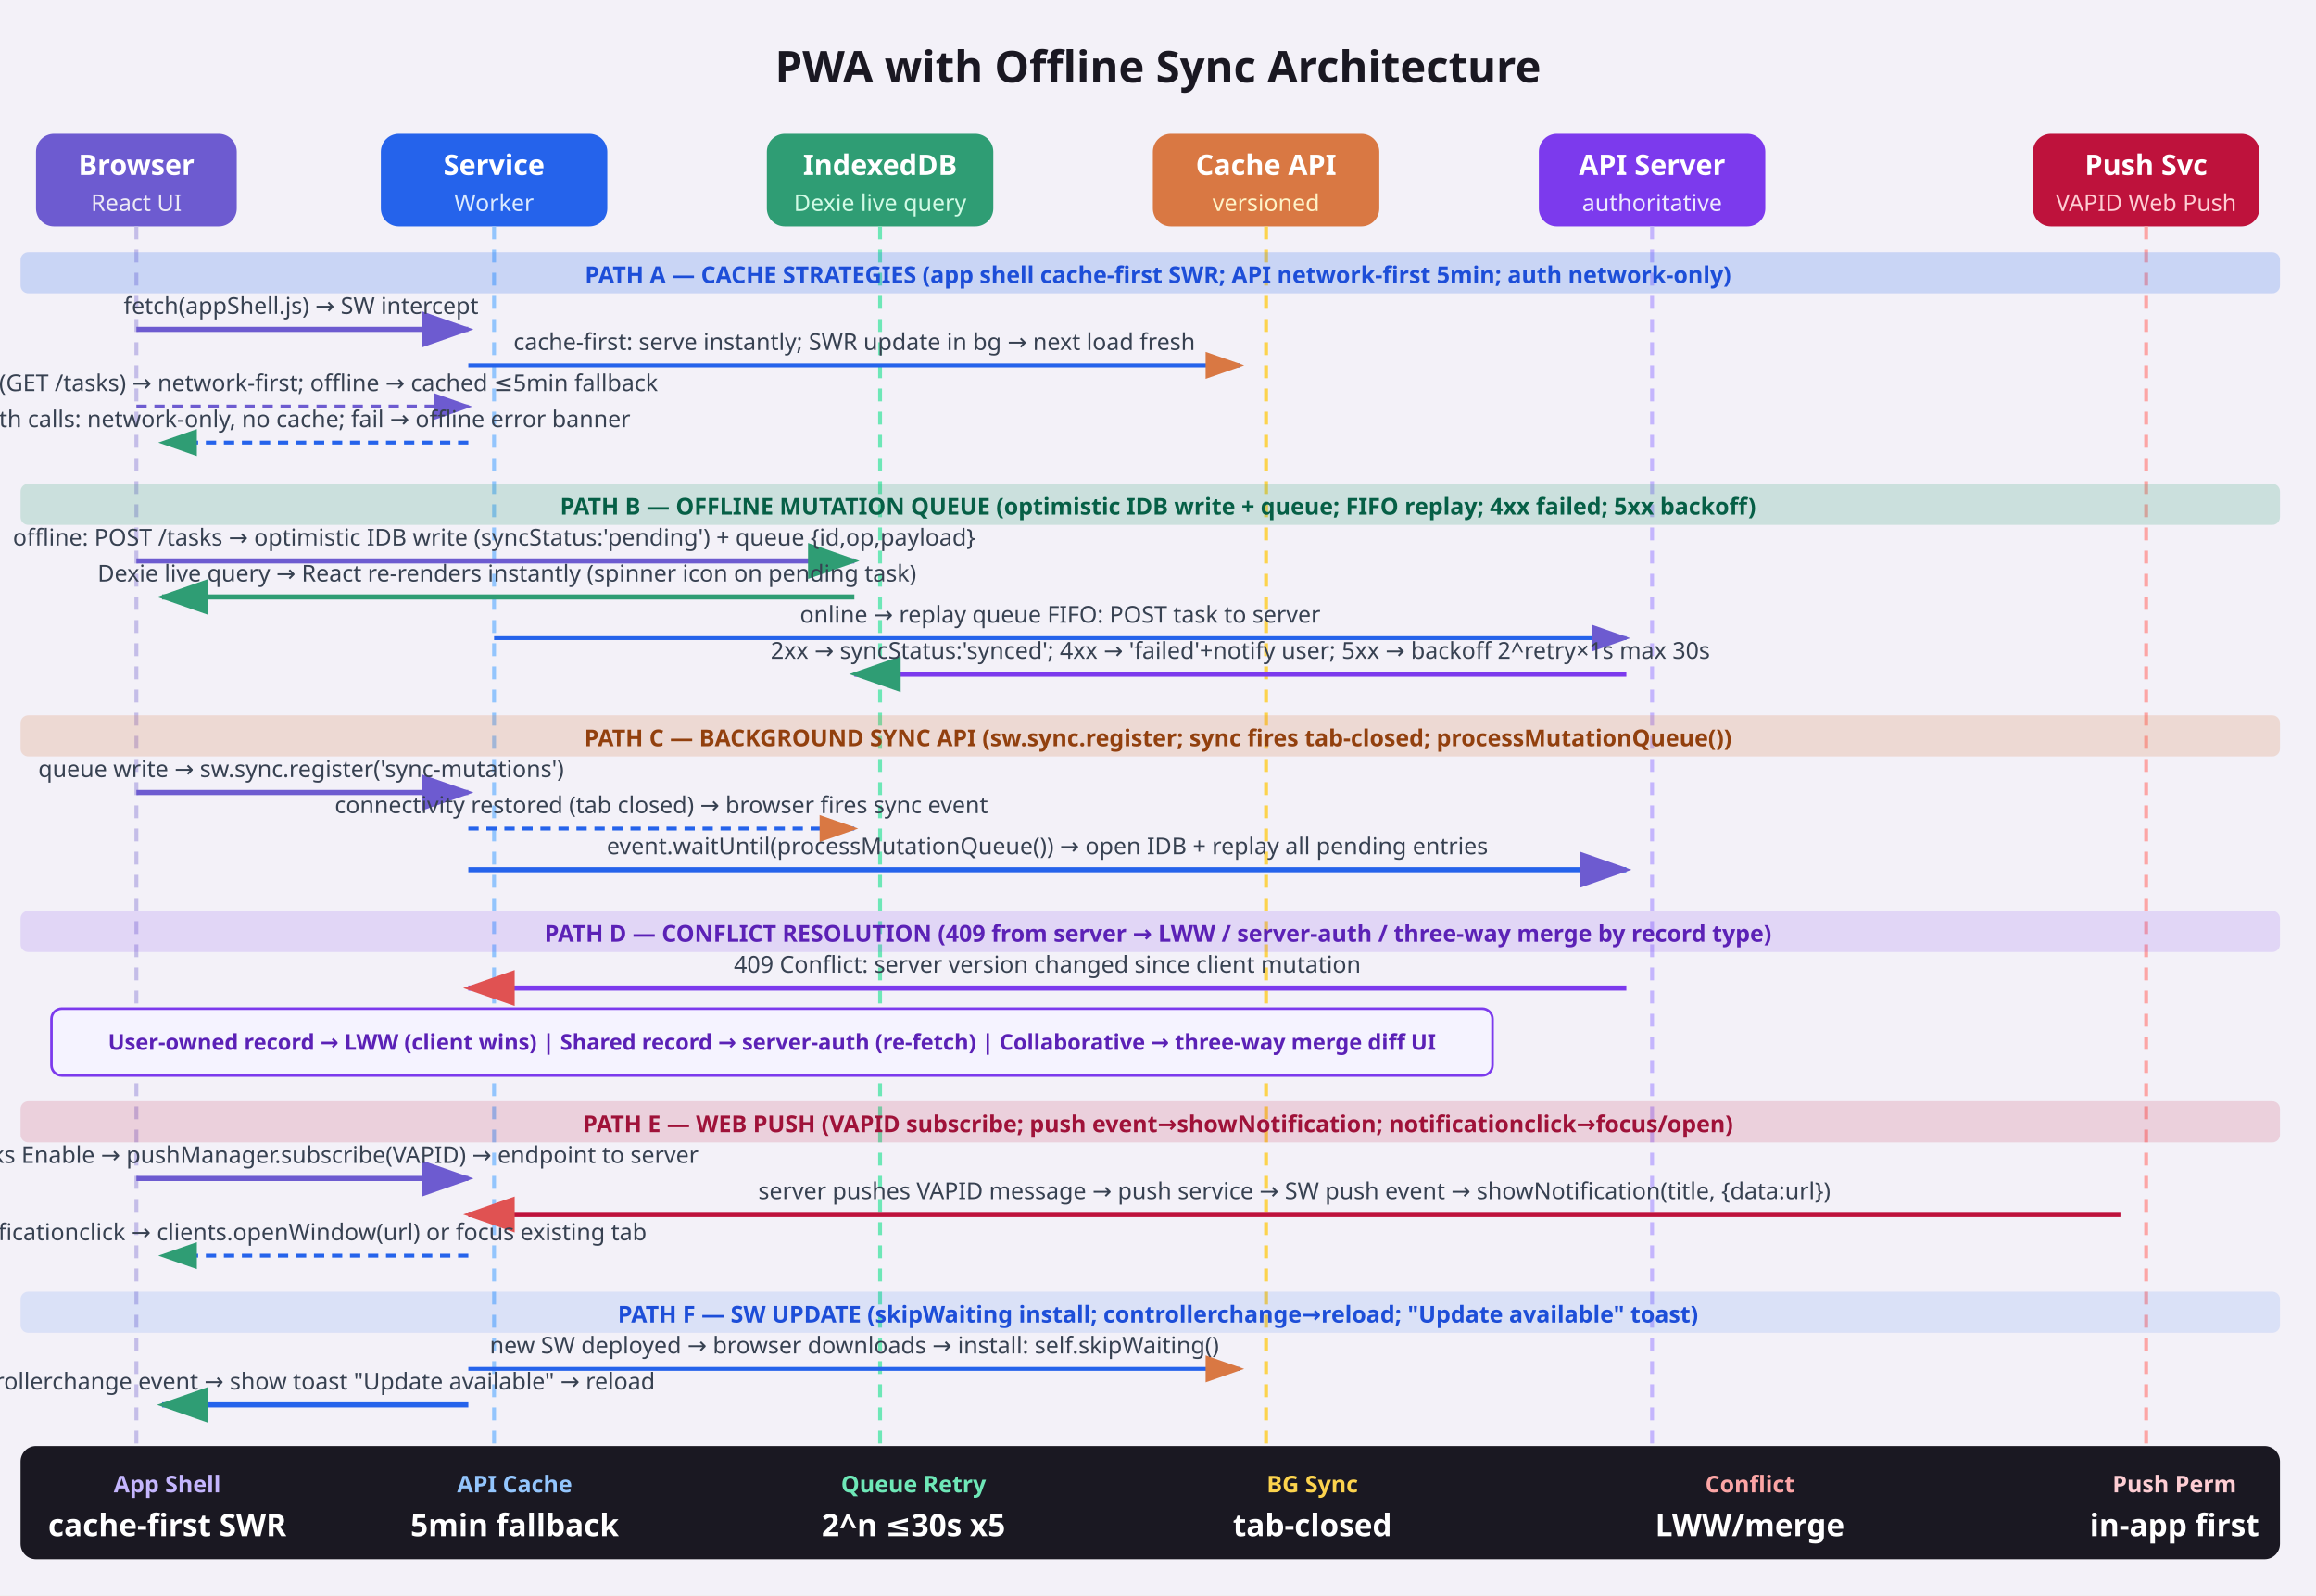
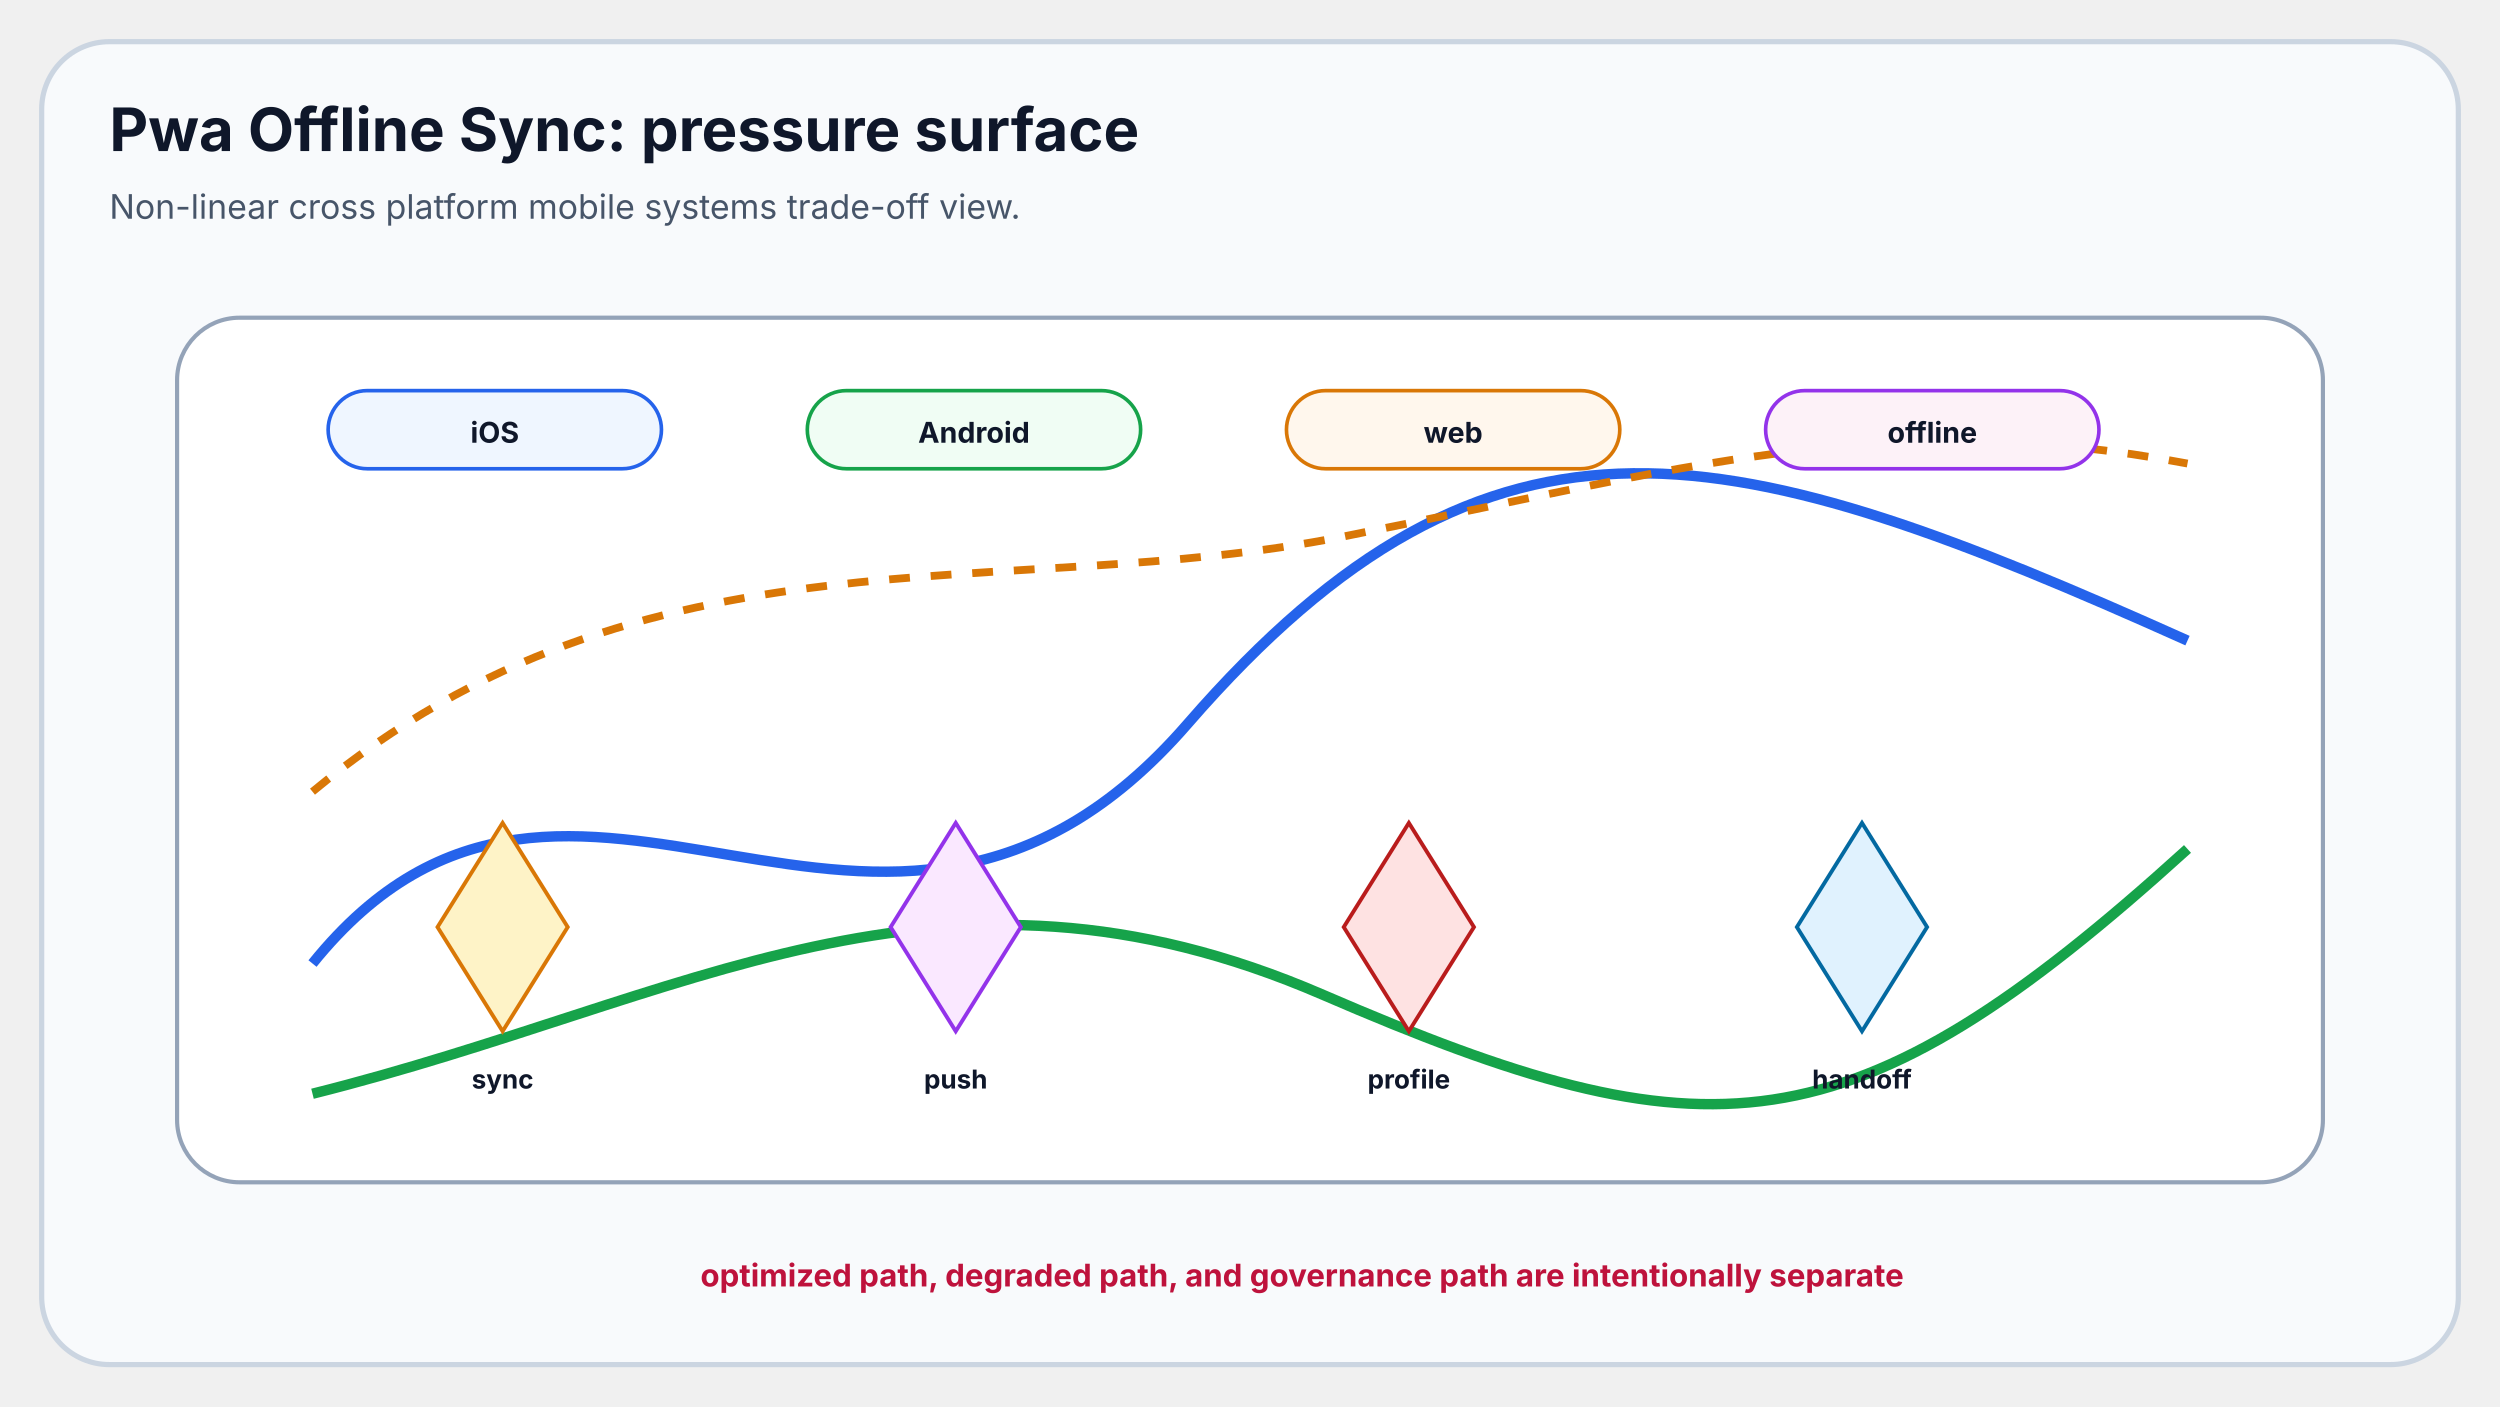
- <svg xmlns="http://www.w3.org/2000/svg" viewBox="0 0 900 620" font-family="system-ui, sans-serif">
-   <rect width="900" height="620" fill="#f3f1f8" />
-   <text x="450" y="32" text-anchor="middle" font-size="17" font-weight="bold" fill="#1a1822">PWA with Offline Sync Architecture</text>
-   <defs>
-     <marker id="arr" markerWidth="10" markerHeight="7" refX="9" refY="3.5" orient="auto">
-       <polygon points="0 0, 10 3.5, 0 7" fill="#6d5bd0" />
-     </marker>
-     <marker id="arr-g" markerWidth="10" markerHeight="7" refX="9" refY="3.5" orient="auto">
-       <polygon points="0 0, 10 3.5, 0 7" fill="#2f9d74" />
-     </marker>
-     <marker id="arr-o" markerWidth="10" markerHeight="7" refX="9" refY="3.5" orient="auto">
-       <polygon points="0 0, 10 3.5, 0 7" fill="#d97843" />
-     </marker>
-     <marker id="arr-r" markerWidth="10" markerHeight="7" refX="9" refY="3.5" orient="auto">
-       <polygon points="0 0, 10 3.5, 0 7" fill="#e05252" />
-     </marker>
-   </defs>
-   <rect x="14" y="52" width="78" height="36" rx="7" fill="#6d5bd0" />
-   <text x="53" y="68" text-anchor="middle" font-size="11" fill="#fff" font-weight="bold">Browser</text>
-   <text x="53" y="82" text-anchor="middle" font-size="9" fill="#edeaf5">React UI</text>
-   <rect x="148" y="52" width="88" height="36" rx="7" fill="#2563eb" />
-   <text x="192" y="68" text-anchor="middle" font-size="11" fill="#fff" font-weight="bold">Service</text>
-   <text x="192" y="82" text-anchor="middle" font-size="9" fill="#dbeafe">Worker</text>
-   <rect x="298" y="52" width="88" height="36" rx="7" fill="#2f9d74" />
-   <text x="342" y="68" text-anchor="middle" font-size="11" fill="#fff" font-weight="bold">IndexedDB</text>
-   <text x="342" y="82" text-anchor="middle" font-size="9" fill="#d1fae5">Dexie live query</text>
-   <rect x="448" y="52" width="88" height="36" rx="7" fill="#d97843" />
-   <text x="492" y="68" text-anchor="middle" font-size="11" fill="#fff" font-weight="bold">Cache API</text>
-   <text x="492" y="82" text-anchor="middle" font-size="9" fill="#fef3c7">versioned</text>
-   <rect x="598" y="52" width="88" height="36" rx="7" fill="#7c3aed" />
-   <text x="642" y="68" text-anchor="middle" font-size="11" fill="#fff" font-weight="bold">API Server</text>
-   <text x="642" y="82" text-anchor="middle" font-size="9" fill="#ede9fe">authoritative</text>
-   <rect x="790" y="52" width="88" height="36" rx="7" fill="#be123c" />
-   <text x="834" y="68" text-anchor="middle" font-size="11" fill="#fff" font-weight="bold">Push Svc</text>
-   <text x="834" y="82" text-anchor="middle" font-size="9" fill="#fecdd3">VAPID Web Push</text>
-   <line x1="53" y1="88" x2="53" y2="585" stroke="#c4bde8" stroke-width="1.5" stroke-dasharray="5,4" />
-   <line x1="192" y1="88" x2="192" y2="585" stroke="#93c5fd" stroke-width="1.5" stroke-dasharray="5,4" />
-   <line x1="342" y1="88" x2="342" y2="585" stroke="#6ee7b7" stroke-width="1.5" stroke-dasharray="5,4" />
-   <line x1="492" y1="88" x2="492" y2="585" stroke="#fcd34d" stroke-width="1.5" stroke-dasharray="5,4" />
-   <line x1="642" y1="88" x2="642" y2="585" stroke="#c4b5fd" stroke-width="1.5" stroke-dasharray="5,4" />
-   <line x1="834" y1="88" x2="834" y2="585" stroke="#fca5a5" stroke-width="1.5" stroke-dasharray="5,4" />
-   <rect x="8" y="98" width="878" height="16" rx="3" fill="#2563eb" opacity="0.2" />
-   <text x="450" y="110" text-anchor="middle" font-size="9" fill="#1d4ed8" font-weight="bold">PATH A — CACHE STRATEGIES (app shell cache-first SWR; API network-first 5min; auth network-only)</text>
-   <line x1="53" y1="128" x2="182" y2="128" stroke="#6d5bd0" stroke-width="2" marker-end="url(#arr)" />
-   <text x="117" y="122" text-anchor="middle" font-size="9" fill="#374151">fetch(appShell.js) → SW intercept</text>
-   <line x1="182" y1="142" x2="482" y2="142" stroke="#2563eb" stroke-width="1.5" marker-end="url(#arr-o)" />
-   <text x="332" y="136" text-anchor="middle" font-size="9" fill="#374151">cache-first: serve instantly; SWR update in bg → next load fresh</text>
-   <line x1="53" y1="158" x2="182" y2="158" stroke="#6d5bd0" stroke-width="1.5" stroke-dasharray="4,3" marker-end="url(#arr)" />
-   <text x="117" y="152" text-anchor="middle" font-size="9" fill="#374151">fetch(GET /tasks) → network-first; offline → cached ≤5min fallback</text>
-   <line x1="182" y1="172" x2="63" y2="172" stroke="#2563eb" stroke-width="1.5" stroke-dasharray="4,3" marker-end="url(#arr-g)" />
-   <text x="117" y="166" text-anchor="middle" font-size="9" fill="#374151">auth calls: network-only, no cache; fail → offline error banner</text>
-   <rect x="8" y="188" width="878" height="16" rx="3" fill="#2f9d74" opacity="0.2" />
-   <text x="450" y="200" text-anchor="middle" font-size="9" fill="#065f46" font-weight="bold">PATH B — OFFLINE MUTATION QUEUE (optimistic IDB write + queue; FIFO replay; 4xx failed; 5xx backoff)</text>
-   <line x1="53" y1="218" x2="332" y2="218" stroke="#6d5bd0" stroke-width="2" marker-end="url(#arr-g)" />
-   <text x="192" y="212" text-anchor="middle" font-size="9" fill="#374151">offline: POST /tasks → optimistic IDB write (syncStatus:'pending') + queue {id,op,payload}</text>
-   <line x1="332" y1="232" x2="63" y2="232" stroke="#2f9d74" stroke-width="2" marker-end="url(#arr-g)" />
-   <text x="197" y="226" text-anchor="middle" font-size="9" fill="#374151">Dexie live query → React re-renders instantly (spinner icon on pending task)</text>
-   <line x1="192" y1="248" x2="632" y2="248" stroke="#2563eb" stroke-width="1.5" marker-end="url(#arr)" />
-   <text x="412" y="242" text-anchor="middle" font-size="9" fill="#374151">online → replay queue FIFO: POST task to server</text>
-   <line x1="632" y1="262" x2="332" y2="262" stroke="#7c3aed" stroke-width="2" marker-end="url(#arr-g)" />
-   <text x="482" y="256" text-anchor="middle" font-size="9" fill="#374151">2xx → syncStatus:'synced'; 4xx → 'failed'+notify user; 5xx → backoff 2^retry×1s max 30s</text>
-   <rect x="8" y="278" width="878" height="16" rx="3" fill="#d97843" opacity="0.2" />
-   <text x="450" y="290" text-anchor="middle" font-size="9" fill="#92400e" font-weight="bold">PATH C — BACKGROUND SYNC API (sw.sync.register; sync fires tab-closed; processMutationQueue())</text>
-   <line x1="53" y1="308" x2="182" y2="308" stroke="#6d5bd0" stroke-width="2" marker-end="url(#arr)" />
-   <text x="117" y="302" text-anchor="middle" font-size="9" fill="#374151">queue write → sw.sync.register('sync-mutations')</text>
-   <line x1="182" y1="322" x2="332" y2="322" stroke="#2563eb" stroke-width="1.5" stroke-dasharray="4,3" marker-end="url(#arr-o)" />
-   <text x="257" y="316" text-anchor="middle" font-size="9" fill="#374151">connectivity restored (tab closed) → browser fires sync event</text>
-   <line x1="182" y1="338" x2="632" y2="338" stroke="#2563eb" stroke-width="2" marker-end="url(#arr)" />
-   <text x="407" y="332" text-anchor="middle" font-size="9" fill="#374151">event.waitUntil(processMutationQueue()) → open IDB + replay all pending entries</text>
-   <rect x="8" y="354" width="878" height="16" rx="3" fill="#7c3aed" opacity="0.15" />
-   <text x="450" y="366" text-anchor="middle" font-size="9" fill="#5b21b6" font-weight="bold">PATH D — CONFLICT RESOLUTION (409 from server → LWW / server-auth / three-way merge by record type)</text>
-   <line x1="632" y1="384" x2="182" y2="384" stroke="#7c3aed" stroke-width="2" marker-end="url(#arr-r)" />
-   <text x="407" y="378" text-anchor="middle" font-size="9" fill="#374151">409 Conflict: server version changed since client mutation</text>
-   <rect x="20" y="392" width="560" height="26" rx="4" fill="#f5f3ff" stroke="#7c3aed" stroke-width="1" />
-   <text x="300" y="408" text-anchor="middle" font-size="8.5" fill="#5b21b6" font-weight="600">User-owned record → LWW (client wins) | Shared record → server-auth (re-fetch) | Collaborative → three-way merge diff UI</text>
-   <rect x="8" y="428" width="878" height="16" rx="3" fill="#be123c" opacity="0.15" />
-   <text x="450" y="440" text-anchor="middle" font-size="9" fill="#9f1239" font-weight="bold">PATH E — WEB PUSH (VAPID subscribe; push event→showNotification; notificationclick→focus/open)</text>
-   <line x1="53" y1="458" x2="182" y2="458" stroke="#6d5bd0" stroke-width="2" marker-end="url(#arr)" />
-   <text x="117" y="452" text-anchor="middle" font-size="9" fill="#374151">user clicks Enable → pushManager.subscribe(VAPID) → endpoint to server</text>
-   <line x1="824" y1="472" x2="182" y2="472" stroke="#be123c" stroke-width="2" marker-end="url(#arr-r)" />
-   <text x="503" y="466" text-anchor="middle" font-size="9" fill="#374151">server pushes VAPID message → push service → SW push event → showNotification(title, {data:url})</text>
-   <line x1="182" y1="488" x2="63" y2="488" stroke="#2563eb" stroke-width="1.5" stroke-dasharray="4,3" marker-end="url(#arr-g)" />
-   <text x="117" y="482" text-anchor="middle" font-size="9" fill="#374151">notificationclick → clients.openWindow(url) or focus existing tab</text>
-   <rect x="8" y="502" width="878" height="16" rx="3" fill="#2563eb" opacity="0.12" />
-   <text x="450" y="514" text-anchor="middle" font-size="9" fill="#1d4ed8" font-weight="bold">PATH F — SW UPDATE (skipWaiting install; controllerchange→reload; "Update available" toast)</text>
-   <line x1="182" y1="532" x2="482" y2="532" stroke="#2563eb" stroke-width="1.5" marker-end="url(#arr-o)" />
-   <text x="332" y="526" text-anchor="middle" font-size="9" fill="#374151">new SW deployed → browser downloads → install: self.skipWaiting()</text>
-   <line x1="182" y1="546" x2="63" y2="546" stroke="#2563eb" stroke-width="2" marker-end="url(#arr-g)" />
-   <text x="117" y="540" text-anchor="middle" font-size="9" fill="#374151">controllerchange event → show toast "Update available" → reload</text>
-   <rect x="8" y="562" width="878" height="44" rx="6" fill="#1a1822" />
-   <text x="65" y="580" text-anchor="middle" font-size="9" fill="#c4b5fd" font-weight="600">App Shell</text>
-   <text x="65" y="597" text-anchor="middle" font-size="12" fill="white" font-weight="700">cache-first SWR</text>
-   <text x="200" y="580" text-anchor="middle" font-size="9" fill="#93c5fd" font-weight="600">API Cache</text>
-   <text x="200" y="597" text-anchor="middle" font-size="12" fill="white" font-weight="700">5min fallback</text>
-   <text x="355" y="580" text-anchor="middle" font-size="9" fill="#6ee7b7" font-weight="600">Queue Retry</text>
-   <text x="355" y="597" text-anchor="middle" font-size="12" fill="white" font-weight="700">2^n ≤30s x5</text>
-   <text x="510" y="580" text-anchor="middle" font-size="9" fill="#fcd34d" font-weight="600">BG Sync</text>
-   <text x="510" y="597" text-anchor="middle" font-size="12" fill="white" font-weight="700">tab-closed</text>
-   <text x="680" y="580" text-anchor="middle" font-size="9" fill="#fca5a5" font-weight="600">Conflict</text>
-   <text x="680" y="597" text-anchor="middle" font-size="12" fill="white" font-weight="700">LWW/merge</text>
-   <text x="845" y="580" text-anchor="middle" font-size="9" fill="#fecdd3" font-weight="600">Push Perm</text>
-   <text x="845" y="597" text-anchor="middle" font-size="12" fill="white" font-weight="700">in-app first</text>
+ <svg xmlns="http://www.w3.org/2000/svg" width="960" height="540" viewBox="0 0 960 540" role="img" aria-labelledby="title desc">
+   <rect x="16" y="16" width="928" height="508" rx="26" fill="#f8fafc" stroke="#cbd5e1" stroke-width="2" />
+   <text x="42" y="58" fill="#0f172a" font-family="Inter, Arial, sans-serif" font-size="23" font-weight="700">Pwa Offline Sync: pressure surface</text>
+   <text x="42" y="84" fill="#475569" font-family="Inter, Arial, sans-serif" font-size="13">Non-linear cross platform mobile systems trade-off view.</text>
+   <rect x="68" y="122" width="824" height="332" rx="24" fill="#ffffff" stroke="#94a3b8" stroke-width="1.6" />
+   <path d="M120 370 C220 246, 338 414, 456 278 S666 168, 840 246" fill="none" stroke="#2563eb" stroke-width="4" />
+   <path d="M120 420 C264 384, 360 318, 508 382 S710 444, 840 326" fill="none" stroke="#16a34a" stroke-width="4" />
+   <path d="M120 304 C248 198, 386 232, 516 206 S724 156, 840 178" fill="none" stroke="#d97706" stroke-width="3" stroke-dasharray="8 8" />
+   <rect x="126" y="150" width="128" height="30" rx="15" fill="#eff6ff" stroke="#2563eb" stroke-width="1.4" />
+   <text x="190" y="170" text-anchor="middle" fill="#0f172a" font-family="Inter, Arial, sans-serif" font-size="11" font-weight="700">iOS</text>
+   <rect x="310" y="150" width="128" height="30" rx="15" fill="#f0fdf4" stroke="#16a34a" stroke-width="1.4" />
+   <text x="374" y="170" text-anchor="middle" fill="#0f172a" font-family="Inter, Arial, sans-serif" font-size="11" font-weight="700">Android</text>
+   <rect x="494" y="150" width="128" height="30" rx="15" fill="#fff7ed" stroke="#d97706" stroke-width="1.4" />
+   <text x="558" y="170" text-anchor="middle" fill="#0f172a" font-family="Inter, Arial, sans-serif" font-size="11" font-weight="700">web</text>
+   <rect x="678" y="150" width="128" height="30" rx="15" fill="#fdf2f8" stroke="#9333ea" stroke-width="1.4" />
+   <text x="742" y="170" text-anchor="middle" fill="#0f172a" font-family="Inter, Arial, sans-serif" font-size="11" font-weight="700">offline</text>
+   <path d="M168 356 l25 -40 l25 40 l-25 40 Z" fill="#fef3c7" stroke="#d97706" stroke-width="1.5" />
+   <text x="193" y="418" text-anchor="middle" fill="#0f172a" font-family="Inter, Arial, sans-serif" font-size="10" font-weight="700">sync</text>
+   <path d="M342 356 l25 -40 l25 40 l-25 40 Z" fill="#fae8ff" stroke="#9333ea" stroke-width="1.5" />
+   <text x="367" y="418" text-anchor="middle" fill="#0f172a" font-family="Inter, Arial, sans-serif" font-size="10" font-weight="700">push</text>
+   <path d="M516 356 l25 -40 l25 40 l-25 40 Z" fill="#fee2e2" stroke="#b91c1c" stroke-width="1.5" />
+   <text x="541" y="418" text-anchor="middle" fill="#0f172a" font-family="Inter, Arial, sans-serif" font-size="10" font-weight="700">profile</text>
+   <path d="M690 356 l25 -40 l25 40 l-25 40 Z" fill="#e0f2fe" stroke="#0369a1" stroke-width="1.5" />
+   <text x="715" y="418" text-anchor="middle" fill="#0f172a" font-family="Inter, Arial, sans-serif" font-size="10" font-weight="700">handoff</text>
+   <text x="500" y="494" text-anchor="middle" fill="#be123c" font-family="Inter, Arial, sans-serif" font-size="12" font-weight="700">optimized path, degraded path, and governance path are intentionally separate</text>
</svg>
